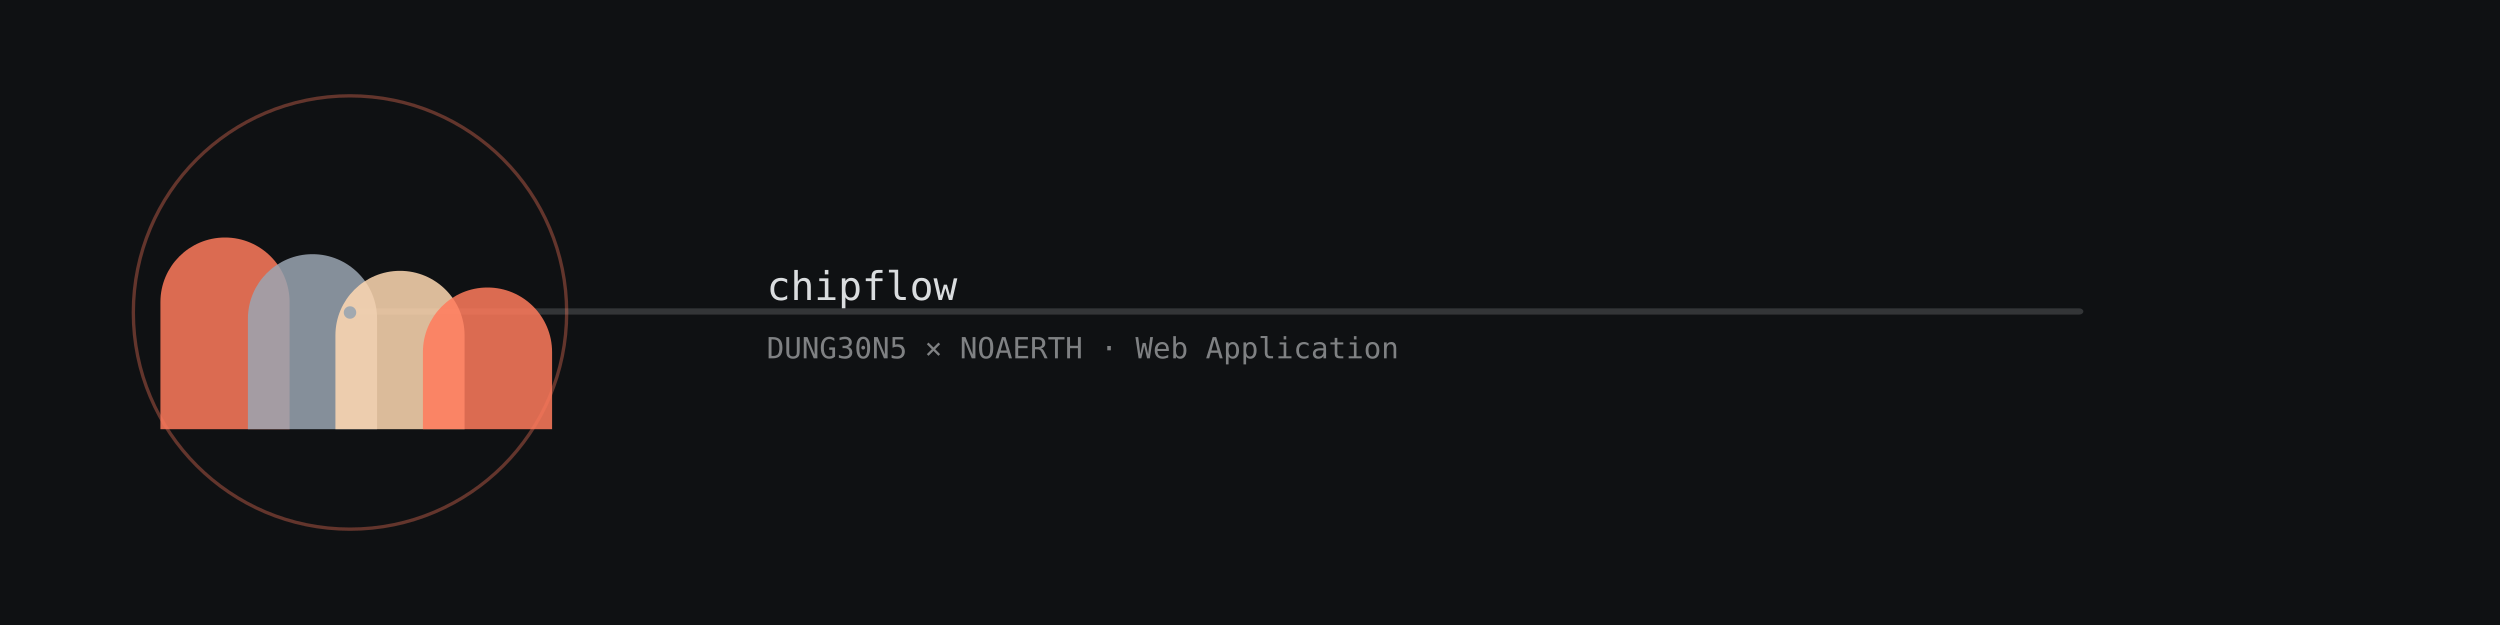
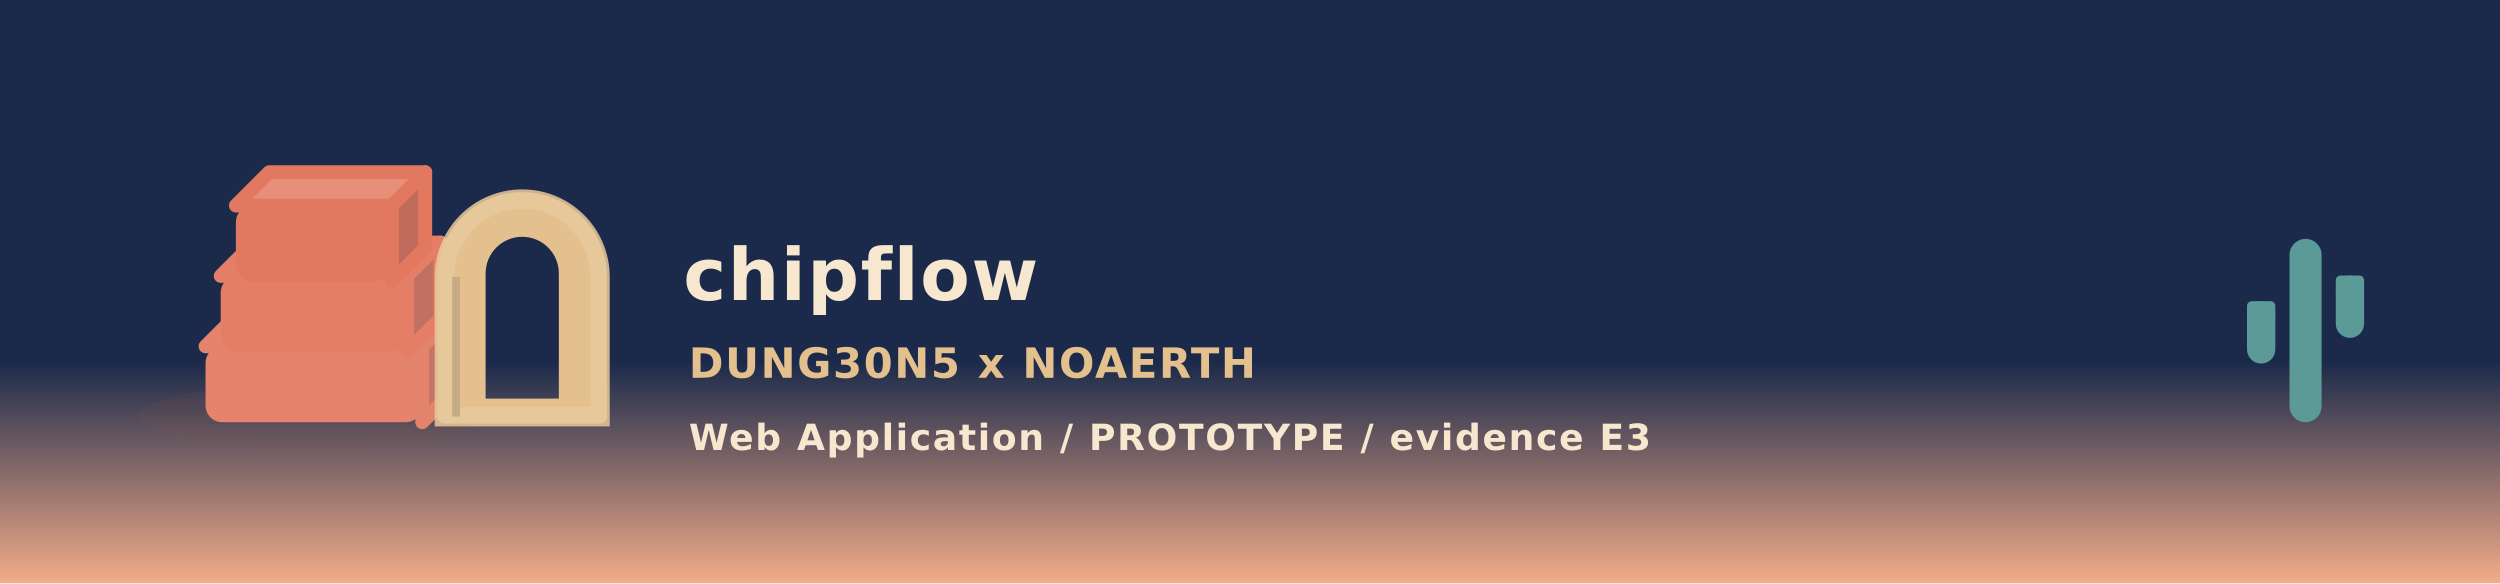
- <svg xmlns="http://www.w3.org/2000/svg" viewBox="0 0 1200 300" width="1200" height="300" role="img" aria-label="chipflow identity object">
-   <rect width="1200" height="300" fill="#0f1113" />
-   <defs>
-     <linearGradient id="gft" x1="0" y1="0" x2="1" y2="1">
-       <stop offset="0%" stop-color="#ff7a5c" />
-       <stop offset="100%" stop-color="#9aa5b1" />
-     </linearGradient>
-   </defs>
-   <rect x="168.00" y="148.00" width="832.00" height="3.00" rx="2.00" fill="rgba(241,243,245,0.160)" opacity="1.00" />
-   <path d="M77.00,206.00 L77.00,145.00 A31.00,31.00 0 0 1 139.00,145.00 L139.00,206.00 Z" fill="rgba(255,122,92,0.850)" opacity="1.00" />
-   <path d="M119.00,206.00 L119.00,153.00 A31.00,31.00 0 0 1 181.00,153.00 L181.00,206.00 Z" fill="rgba(154,165,177,0.850)" opacity="1.00" />
-   <path d="M161.00,206.00 L161.00,161.00 A31.00,31.00 0 0 1 223.00,161.00 L223.00,206.00 Z" fill="rgba(255,216,177,0.850)" opacity="1.00" />
-   <path d="M203.00,206.00 L203.00,169.00 A31.00,31.00 0 0 1 265.00,169.00 L265.00,206.00 Z" fill="rgba(255,122,92,0.850)" opacity="1.00" />
+ <svg xmlns="http://www.w3.org/2000/svg" width="900" height="210" viewBox="0 0 900 210" role="img" aria-label="chipflow - identity object">
+   <linearGradient id="skyf" x1="0" y1="0" x2="0" y2="1">
+     <stop offset="0" stop-color="#1b2a4a" />
+     <stop offset="0.62" stop-color="#1b2a4a" />
+     <stop offset="1" stop-color="#f3ad8a" />
+   </linearGradient>
+   <rect width="900" height="210" fill="url(#skyf)" />
+   <rect x="0" y="352" width="900" height="-142" fill="#e3c08d" />
+   <rect x="0" y="352" width="900" height="3" fill="#e6c596" />
+   <ellipse cx="112" cy="150" rx="62" ry="12" fill="rgba(138,90,68,0.11)" />
  <g>
-     <circle cx="168.00" cy="150.00" r="104.00" fill="none" stroke="rgba(255,122,92,0.350)" stroke-width="1.60" opacity="1.00" />
-     <animate attributeName="opacity" values="0.25;1.0;0.25" dur="13.9s" begin="0s" repeatCount="indefinite" />
+     <path d="M74,124.67 L152,124.67 L164,112.67 L86,112.67 Z" fill="#e99a82" stroke="#e5846c" stroke-width="5" stroke-linejoin="round" />
+     <path d="M152,124.67 L164,112.67 L164,140 L152,152 Z" fill="#c37566" stroke="#e5846c" stroke-width="5" stroke-linejoin="round" />
+     <rect x="74" y="124.67" width="78" height="27.33" rx="6" fill="#e5846c" />
+     <path d="M79.46,99.33 L146.54,99.33 L158.54,87.33 L91.46,87.33 Z" fill="#e8957d" stroke="#e47e66" stroke-width="5" stroke-linejoin="round" />
+     <path d="M146.54,99.33 L158.54,87.33 L158.54,114.67 L146.54,126.67 Z" fill="#c27061" stroke="#e47e66" stroke-width="5" stroke-linejoin="round" />
+     <rect x="79.46" y="99.33" width="67.08" height="27.33" rx="6" fill="#e47e66" />
+     <path d="M84.92,74 L141.08,74 L153.08,62 L96.92,62 Z" fill="#e79079" stroke="#e37861" stroke-width="5" stroke-linejoin="round" />
+     <path d="M141.08,74 L153.08,62 L153.08,89.33 L141.08,101.33 Z" fill="#c16b5d" stroke="#e37861" stroke-width="5" stroke-linejoin="round" />
+     <rect x="84.92" y="74" width="56.16" height="27.33" rx="6" fill="#e37861" />
+     <animate attributeName="opacity" values="0.72;1;0.72" dur="6s" begin="0s" repeatCount="indefinite" />
  </g>
-   <circle cx="168" cy="150" r="3" fill="rgba(154,165,177,0.900)">
-     <animate attributeName="opacity" values="0.35;0.95;0.35" dur="13.9s" begin="0s" repeatCount="indefinite" />
-   </circle>
-   <text x="368" y="144" font-family="ui-monospace,Menlo,monospace" font-size="19" fill="rgba(241,243,245,0.900)">chipflow</text>
-   <text x="368" y="172" font-family="ui-monospace,Menlo,monospace" font-size="14" fill="rgba(241,243,245,0.500)">DUNG30N5 × NOAERTH · Web Application</text>
+   <path d="M160,150 L160,99.68 A28,28 0 0 1 216,99.68 L216,150 Z M172.32,146 L172.32,98.43 A15.68,15.68 0 0 1 203.68,98.43 L203.68,146 Z" fill="#e3c08d" fill-rule="evenodd" stroke="#e3c08d" stroke-width="5" stroke-linejoin="round" />
+   <path d="M160,150 L160,99.68 A28,28 0 0 1 216,99.68 L216,150 Z" fill="none" stroke="#e8c99d" stroke-width="7" stroke-linecap="round" opacity="0.85" />
+   <rect x="162.8" y="99.68" width="2.8" height="50.32" fill="#c7ab84" />
+   <text x="246" y="108" font-family="Verdana,DejaVu Sans,sans-serif" font-size="26" font-weight="700" letter-spacing="0.6" fill="#f6e7ce" text-anchor="start">chipflow</text>
+   <text x="248" y="136" font-family="Verdana,DejaVu Sans,sans-serif" font-size="15" font-weight="700" letter-spacing="0.6" fill="#e3c08d" text-anchor="start">DUNG30N5 x NOAERTH</text>
+   <text x="248" y="162" font-family="Verdana,DejaVu Sans,sans-serif" font-size="13" font-weight="700" letter-spacing="0.6" fill="#f6e7ce" text-anchor="start">Web Application  /  PROTOTYPE  /  evidence E3</text>
+   <rect x="824.22" y="86" width="11.56" height="66" rx="5.78" fill="#5b9a97" />
+   <rect x="808.92" y="108.44" width="10.2" height="22.44" rx="5.1" fill="#5b9a97" />
+   <rect x="808.92" y="108.44" width="10.2" height="6.6" rx="1.7" fill="#5b9a97" />
+   <rect x="840.88" y="99.2" width="10.2" height="22.44" rx="5.1" fill="#5b9a97" />
+   <rect x="840.88" y="99.2" width="10.2" height="6.6" rx="1.7" fill="#5b9a97" />
</svg>
